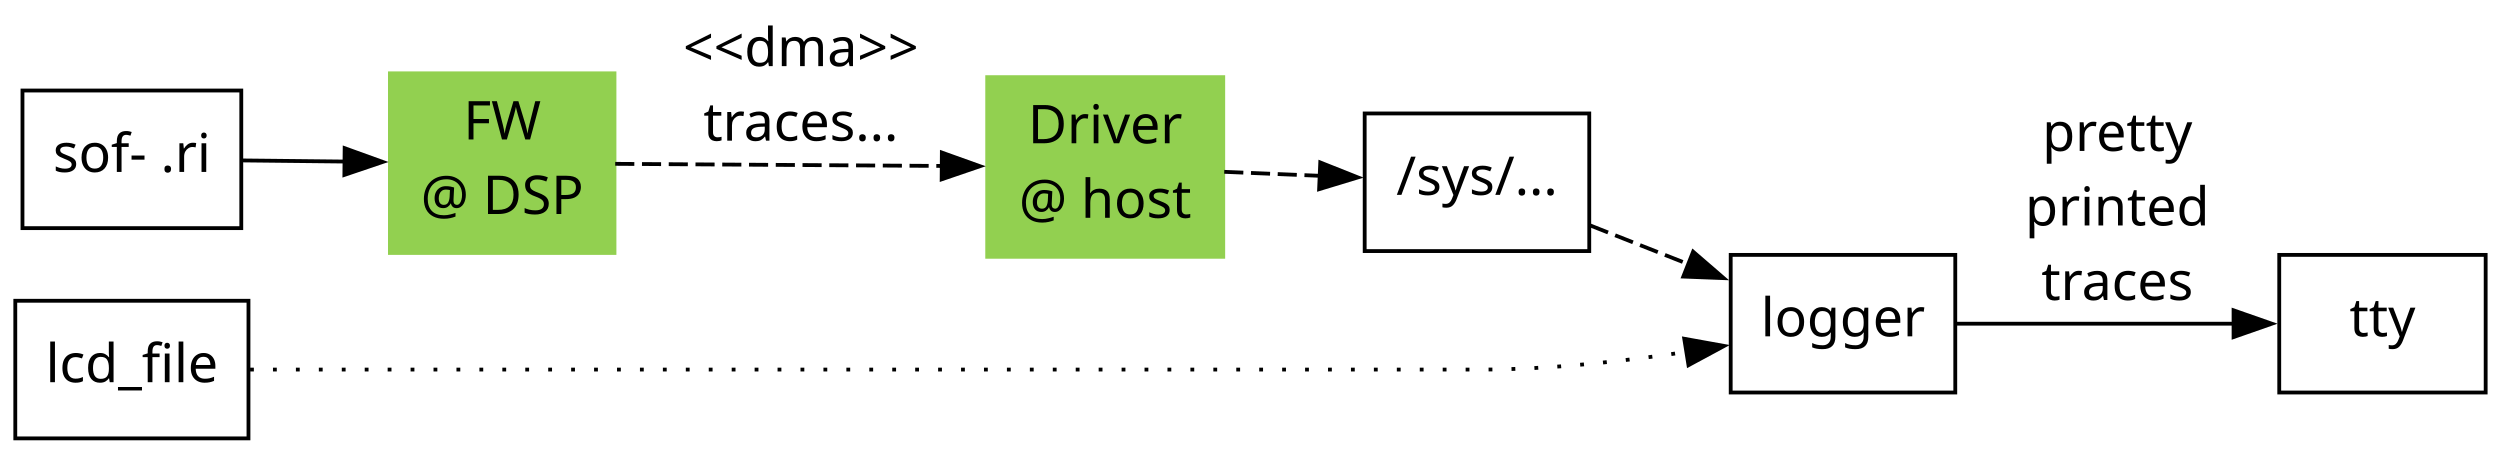
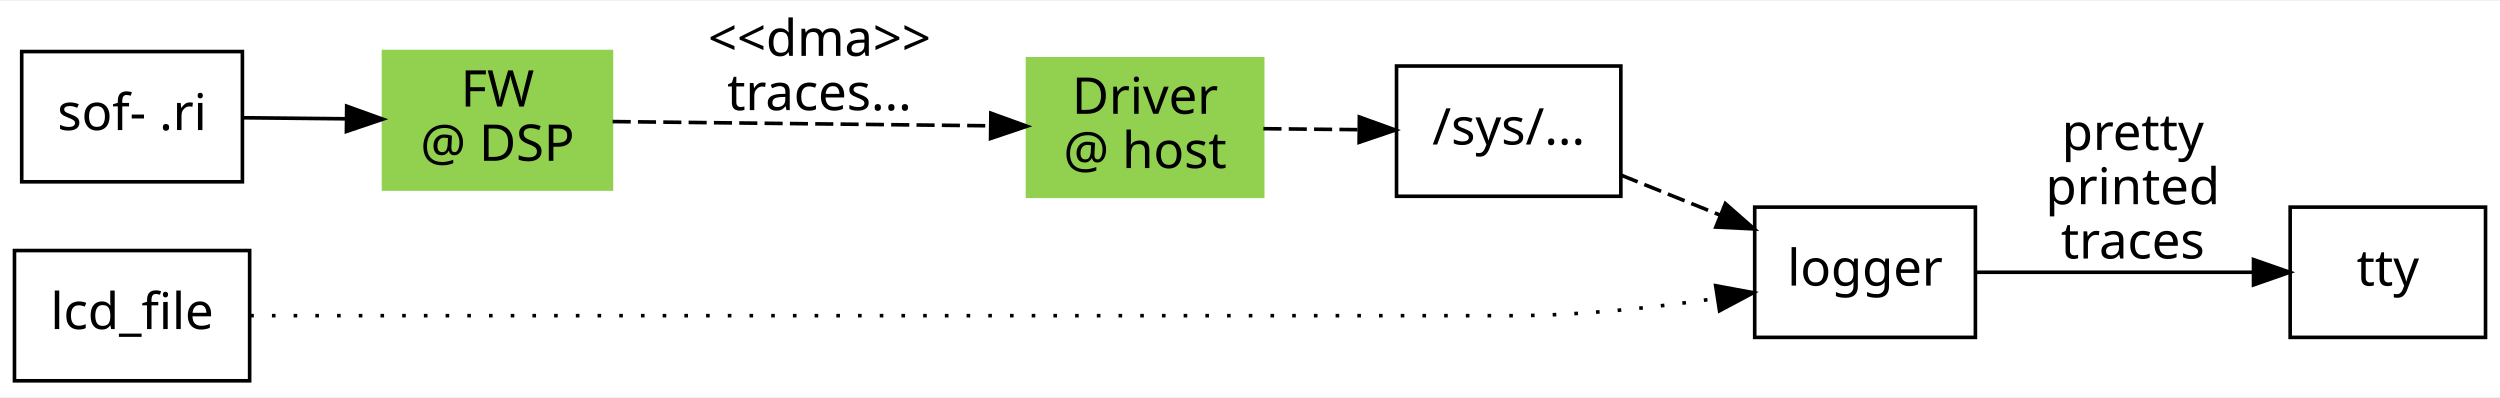
- <svg xmlns="http://www.w3.org/2000/svg" width="654pt" height="119pt" viewBox="0.00 0.00 654.00 119.00">
-   <g id="graph0" class="graph" transform="scale(1 1) rotate(0) translate(4 115.18)">
-     <polygon fill="white" stroke="none" points="-4,4 -4,-115.18 650.25,-115.18 650.25,4 -4,4" />
+ <svg xmlns="http://www.w3.org/2000/svg" width="691pt" height="110pt" viewBox="0.00 0.00 691.00 109.50">
+   <g id="graph0" class="graph" transform="scale(1 1) rotate(0) translate(4 105.5)">
+     <polygon fill="white" stroke="transparent" points="-4,4 -4,-105.5 687,-105.5 687,4 -4,4" />
    <g id="node1" class="node">
-       <polygon fill="none" stroke="black" points="1.88,-55.5 1.88,-91.5 59.12,-91.5 59.12,-55.5 1.88,-55.5" />
-       <text xml:space="preserve" text-anchor="middle" x="30.5" y="-70.2" font-family="verdana" font-size="14.00">sof- .ri</text>
+       <polygon fill="none" stroke="black" points="2,-55.5 2,-91.5 63,-91.5 63,-55.5 2,-55.5" />
+       <text text-anchor="middle" x="32.5" y="-69.8" font-family="verdana" font-size="14.00">sof- .ri</text>
    </g>
    <g id="node3" class="node">
-       <polygon fill="#92d050" stroke="#92d050" points="98,-49 98,-96 156.75,-96 156.75,-49 98,-49" />
-       <text xml:space="preserve" text-anchor="middle" x="127.38" y="-78.7" font-family="verdana" font-size="14.00">FW</text>
-       <text xml:space="preserve" text-anchor="middle" x="127.38" y="-59.2" font-family="verdana" font-size="14.00">@ DSP</text>
+       <polygon fill="#92d050" stroke="#92d050" points="102,-53.5 102,-91.5 165,-91.5 165,-53.5 102,-53.5" />
+       <text text-anchor="middle" x="133.5" y="-76.3" font-family="verdana" font-size="14.00">FW</text>
+       <text text-anchor="middle" x="133.5" y="-61.3" font-family="verdana" font-size="14.00">@ DSP</text>
    </g>
    <g id="edge1" class="edge">
-       <path fill="none" stroke="black" d="M59.45,-73.21C67.81,-73.12 77.15,-73.02 86.14,-72.92" />
-       <polygon fill="black" stroke="black" points="86.16,-76.42 96.12,-72.82 86.09,-69.42 86.16,-76.42" />
+       <path fill="none" stroke="black" d="M63.2,-73.2C72.15,-73.11 82.14,-73.01 91.68,-72.91" />
+       <polygon fill="black" stroke="black" points="91.82,-76.41 101.79,-72.81 91.75,-69.41 91.82,-76.41" />
    </g>
    <g id="node2" class="node">
-       <polygon fill="none" stroke="black" points="0,-0.5 0,-36.5 61,-36.5 61,-0.5 0,-0.5" />
-       <text xml:space="preserve" text-anchor="middle" x="30.5" y="-15.2" font-family="verdana" font-size="14.00">lcd_file</text>
+       <polygon fill="none" stroke="black" points="0,-0.5 0,-36.5 65,-36.5 65,-0.5 0,-0.5" />
+       <text text-anchor="middle" x="32.5" y="-14.8" font-family="verdana" font-size="14.00">lcd_file</text>
    </g>
    <g id="node6" class="node">
-       <polygon fill="none" stroke="black" points="448.75,-12.5 448.75,-48.5 507.5,-48.5 507.5,-12.5 448.75,-12.5" />
-       <text xml:space="preserve" text-anchor="middle" x="478.12" y="-27.2" font-family="verdana" font-size="14.00">logger</text>
+       <polygon fill="none" stroke="black" points="481,-12.5 481,-48.5 542,-48.5 542,-12.5 481,-12.5" />
+       <text text-anchor="middle" x="511.5" y="-26.8" font-family="verdana" font-size="14.00">logger</text>
    </g>
    <g id="edge5" class="edge">
-       <path fill="none" stroke="black" stroke-dasharray="1,5" d="M61.41,-18.5C80.09,-18.5 104.63,-18.5 126.38,-18.5 126.38,-18.5 126.38,-18.5 383.38,-18.5 401.24,-18.5 420.87,-20.67 437.52,-23.17" />
-       <polygon fill="black" stroke="black" points="436.6,-26.56 447.03,-24.68 437.71,-19.65 436.6,-26.56" />
+       <path fill="none" stroke="black" stroke-dasharray="1,5" d="M65.16,-18.5C84.59,-18.5 109.98,-18.5 132.5,-18.5 132.5,-18.5 132.5,-18.5 414,-18.5 432.59,-18.5 453.05,-20.72 470.33,-23.25" />
+       <polygon fill="black" stroke="black" points="470.21,-26.78 480.63,-24.85 471.28,-19.86 470.21,-26.78" />
    </g>
    <g id="node4" class="node">
-       <polygon fill="#92d050" stroke="#92d050" points="254.25,-48 254.25,-95 316,-95 316,-48 254.25,-48" />
-       <text xml:space="preserve" text-anchor="middle" x="285.12" y="-77.7" font-family="verdana" font-size="14.00">Driver</text>
-       <text xml:space="preserve" text-anchor="middle" x="285.12" y="-58.2" font-family="verdana" font-size="14.00">@ host</text>
+       <polygon fill="#92d050" stroke="#92d050" points="280,-51.5 280,-89.5 345,-89.5 345,-51.5 280,-51.5" />
+       <text text-anchor="middle" x="312.5" y="-74.3" font-family="verdana" font-size="14.00">Driver</text>
+       <text text-anchor="middle" x="312.5" y="-59.3" font-family="verdana" font-size="14.00">@ host</text>
    </g>
    <g id="edge2" class="edge">
-       <path fill="none" stroke="black" stroke-dasharray="5,2" d="M156.94,-72.32C180.89,-72.16 215.4,-71.94 242.43,-71.77" />
-       <polygon fill="black" stroke="black" points="242.39,-75.27 252.36,-71.7 242.34,-68.27 242.39,-75.27" />
-       <text xml:space="preserve" text-anchor="middle" x="205.5" y="-97.88" font-family="verdana" font-size="14.00">&lt;&lt;dma&gt;&gt;</text>
-       <text xml:space="preserve" text-anchor="middle" x="205.5" y="-78.38" font-family="verdana" font-size="14.00">traces...</text>
+       <path fill="none" stroke="black" stroke-dasharray="5,2" d="M165.33,-72.15C194.16,-71.83 237.46,-71.34 269.45,-70.98" />
+       <polygon fill="black" stroke="black" points="269.87,-74.47 279.83,-70.86 269.79,-67.47 269.87,-74.47" />
+       <text text-anchor="middle" x="222.5" y="-90.3" font-family="verdana" font-size="14.00">&lt;&lt;dma&gt;&gt;</text>
+       <text text-anchor="middle" x="222.5" y="-75.3" font-family="verdana" font-size="14.00">traces...</text>
    </g>
    <g id="node5" class="node">
-       <polygon fill="none" stroke="black" points="353,-49.5 353,-85.5 411.75,-85.5 411.75,-49.5 353,-49.5" />
-       <text xml:space="preserve" text-anchor="middle" x="382.38" y="-64.2" font-family="verdana" font-size="14.00">/sys/...</text>
+       <polygon fill="none" stroke="black" points="382,-51.5 382,-87.5 444,-87.5 444,-51.5 382,-51.5" />
+       <text text-anchor="middle" x="413" y="-65.8" font-family="verdana" font-size="14.00">/sys/...</text>
    </g>
    <g id="edge3" class="edge">
-       <path fill="none" stroke="black" stroke-dasharray="5,2" d="M316.26,-70.23C324.19,-69.9 332.87,-69.54 341.23,-69.19" />
-       <polygon fill="black" stroke="black" points="341.38,-72.68 351.22,-68.77 341.08,-65.69 341.38,-72.68" />
+       <path fill="none" stroke="black" stroke-dasharray="5,2" d="M345.21,-70.18C353.62,-70.09 362.81,-70 371.61,-69.91" />
+       <polygon fill="black" stroke="black" points="371.73,-73.41 381.69,-69.81 371.66,-66.41 371.73,-73.41" />
    </g>
    <g id="edge4" class="edge">
-       <path fill="none" stroke="black" stroke-dasharray="5,2" d="M412.01,-56.2C420.11,-53 429.08,-49.46 437.7,-46.06" />
-       <polygon fill="black" stroke="black" points="438.92,-49.34 446.93,-42.42 436.35,-42.83 438.92,-49.34" />
+       <path fill="none" stroke="black" stroke-dasharray="5,2" d="M444,-57.37C452.71,-53.86 462.34,-49.96 471.52,-46.26" />
+       <polygon fill="black" stroke="black" points="472.89,-49.48 480.85,-42.48 470.26,-42.99 472.89,-49.48" />
    </g>
    <g id="node7" class="node">
-       <polygon fill="none" stroke="black" points="592.25,-12.5 592.25,-48.5 646.25,-48.5 646.25,-12.5 592.25,-12.5" />
-       <text xml:space="preserve" text-anchor="middle" x="619.25" y="-27.2" font-family="verdana" font-size="14.00">tty</text>
+       <polygon fill="none" stroke="black" points="629,-12.5 629,-48.5 683,-48.5 683,-12.5 629,-12.5" />
+       <text text-anchor="middle" x="656" y="-26.8" font-family="verdana" font-size="14.00">tty</text>
    </g>
    <g id="edge6" class="edge">
-       <path fill="none" stroke="black" d="M507.95,-30.5C528.96,-30.5 557.63,-30.5 580.47,-30.5" />
-       <polygon fill="black" stroke="black" points="580.3,-34 590.3,-30.5 580.3,-27 580.3,-34" />
-       <text xml:space="preserve" text-anchor="middle" x="549.88" y="-75.7" font-family="verdana" font-size="14.00">pretty</text>
-       <text xml:space="preserve" text-anchor="middle" x="549.88" y="-56.2" font-family="verdana" font-size="14.00">printed</text>
-       <text xml:space="preserve" text-anchor="middle" x="549.88" y="-36.7" font-family="verdana" font-size="14.00">traces</text>
+       <path fill="none" stroke="black" d="M542.03,-30.5C564.32,-30.5 595.04,-30.5 618.82,-30.5" />
+       <polygon fill="black" stroke="black" points="618.87,-34 628.87,-30.5 618.87,-27 618.87,-34" />
+       <text text-anchor="middle" x="585.5" y="-64.3" font-family="verdana" font-size="14.00">pretty</text>
+       <text text-anchor="middle" x="585.5" y="-49.3" font-family="verdana" font-size="14.00">printed</text>
+       <text text-anchor="middle" x="585.5" y="-34.3" font-family="verdana" font-size="14.00">traces</text>
    </g>
  </g>
</svg>
